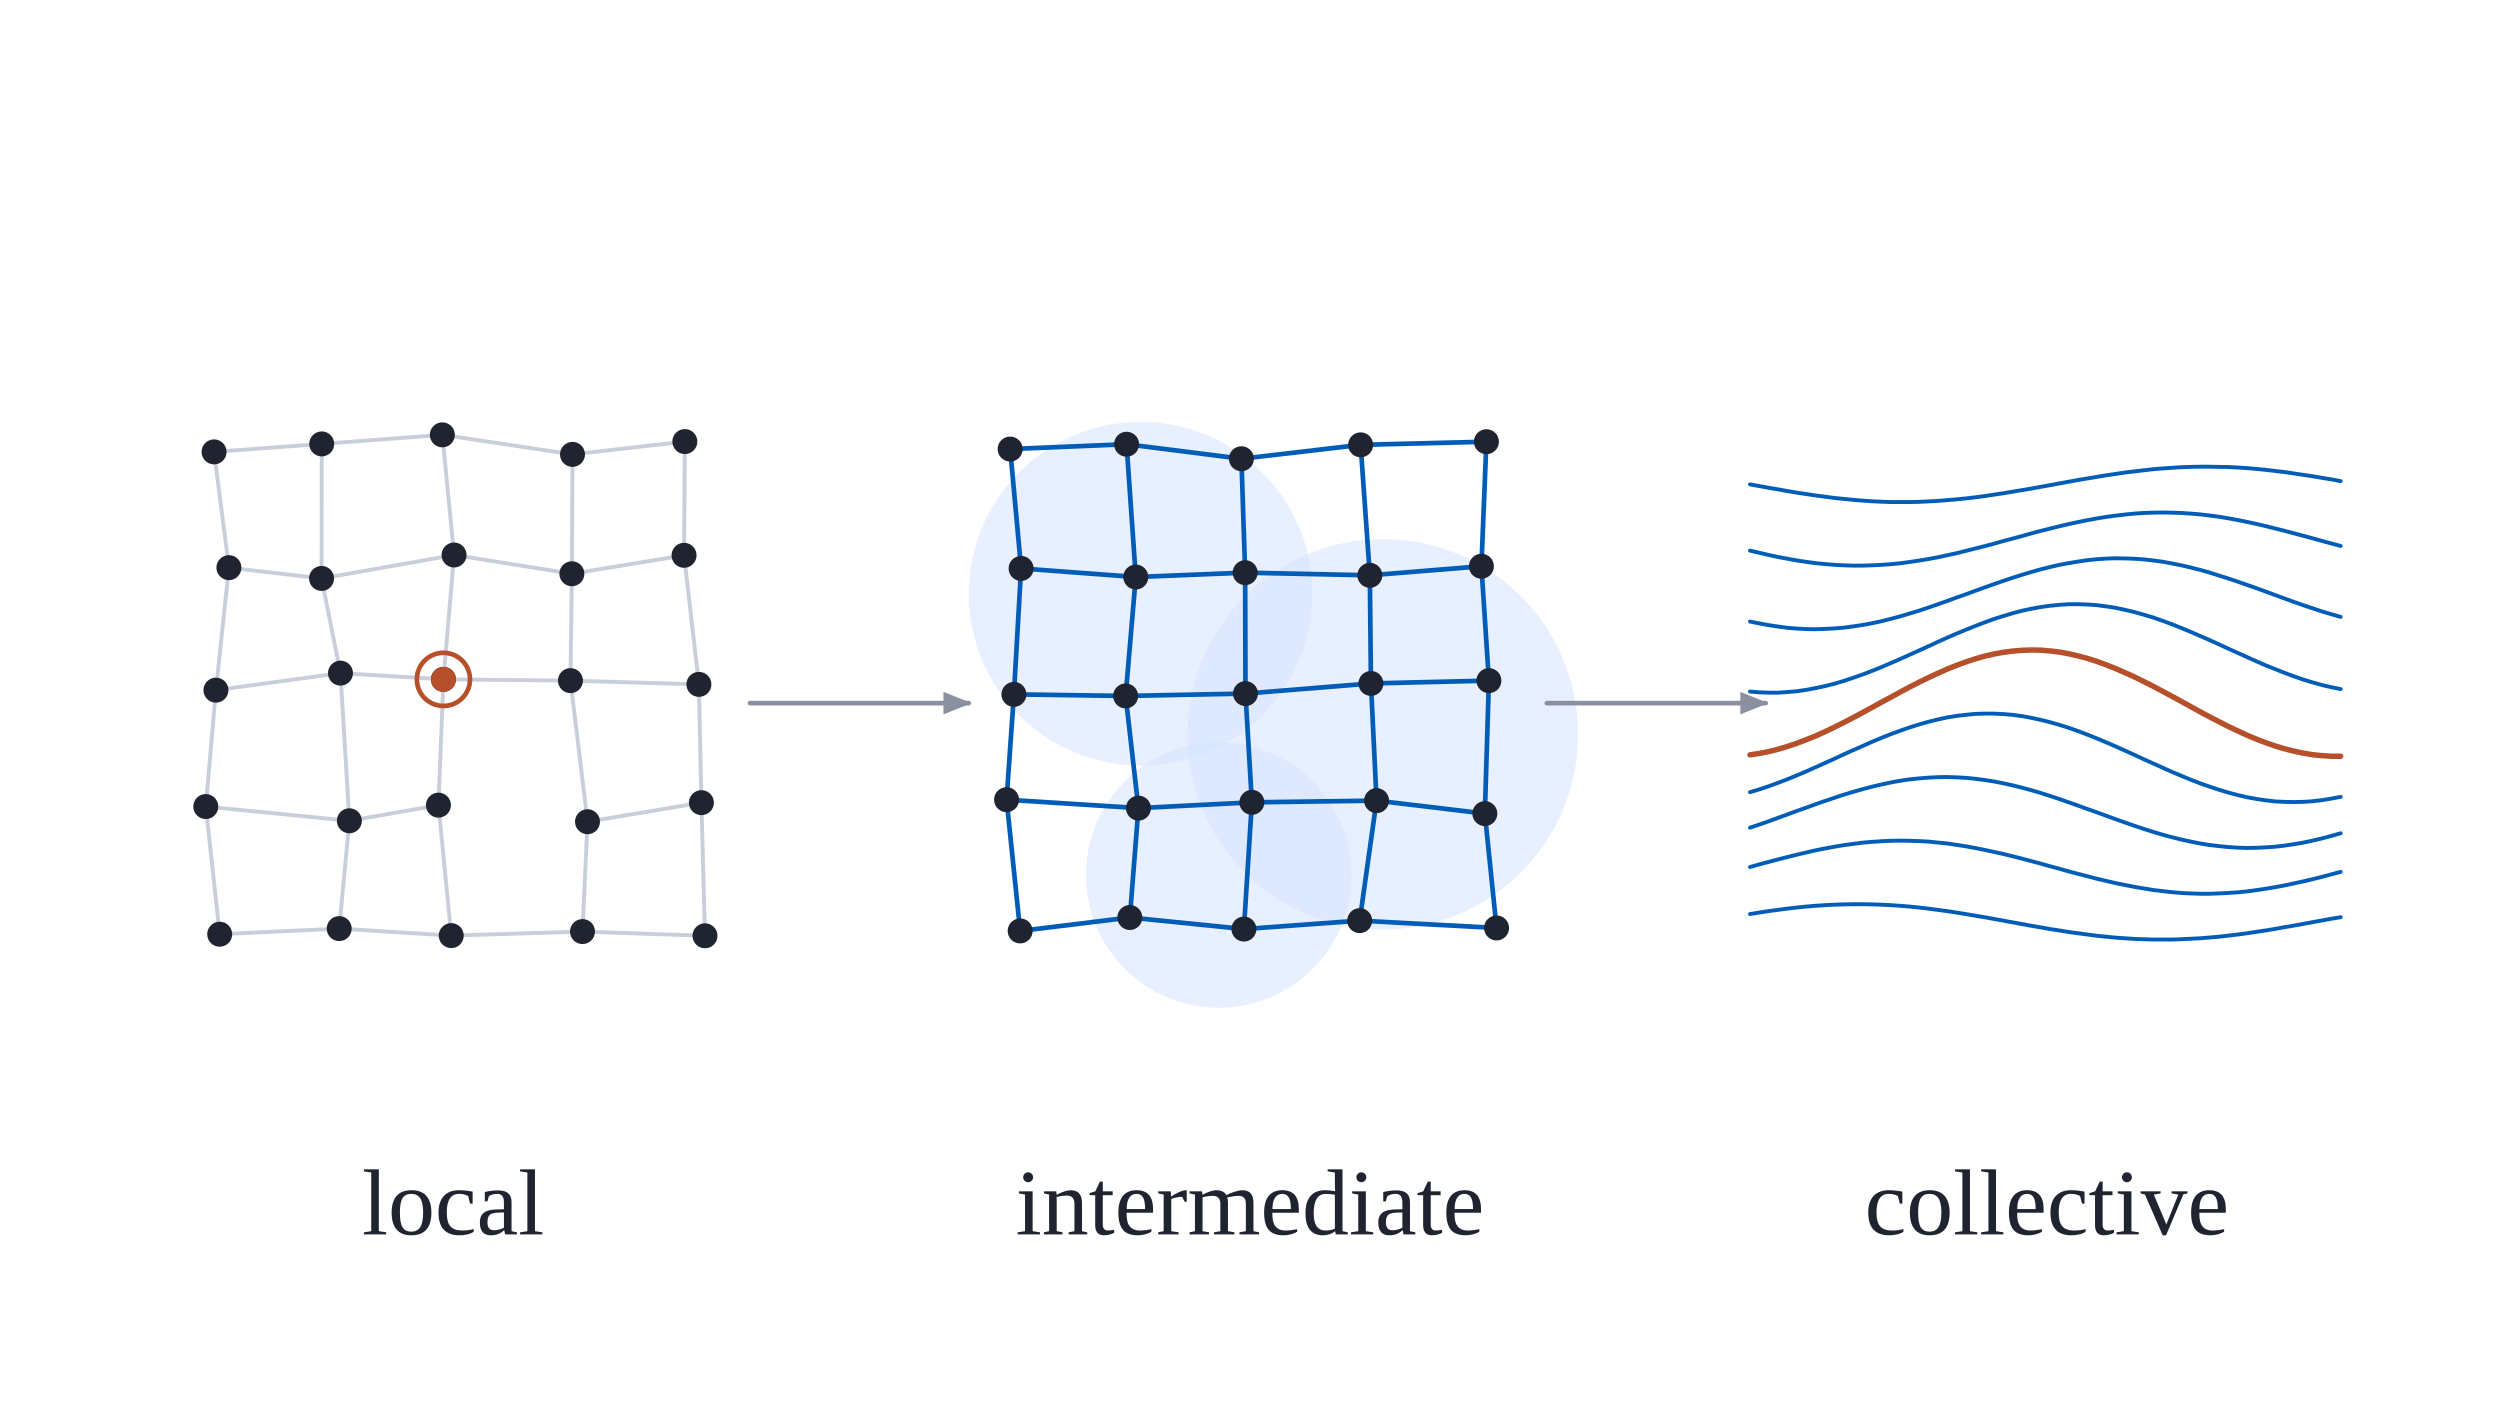
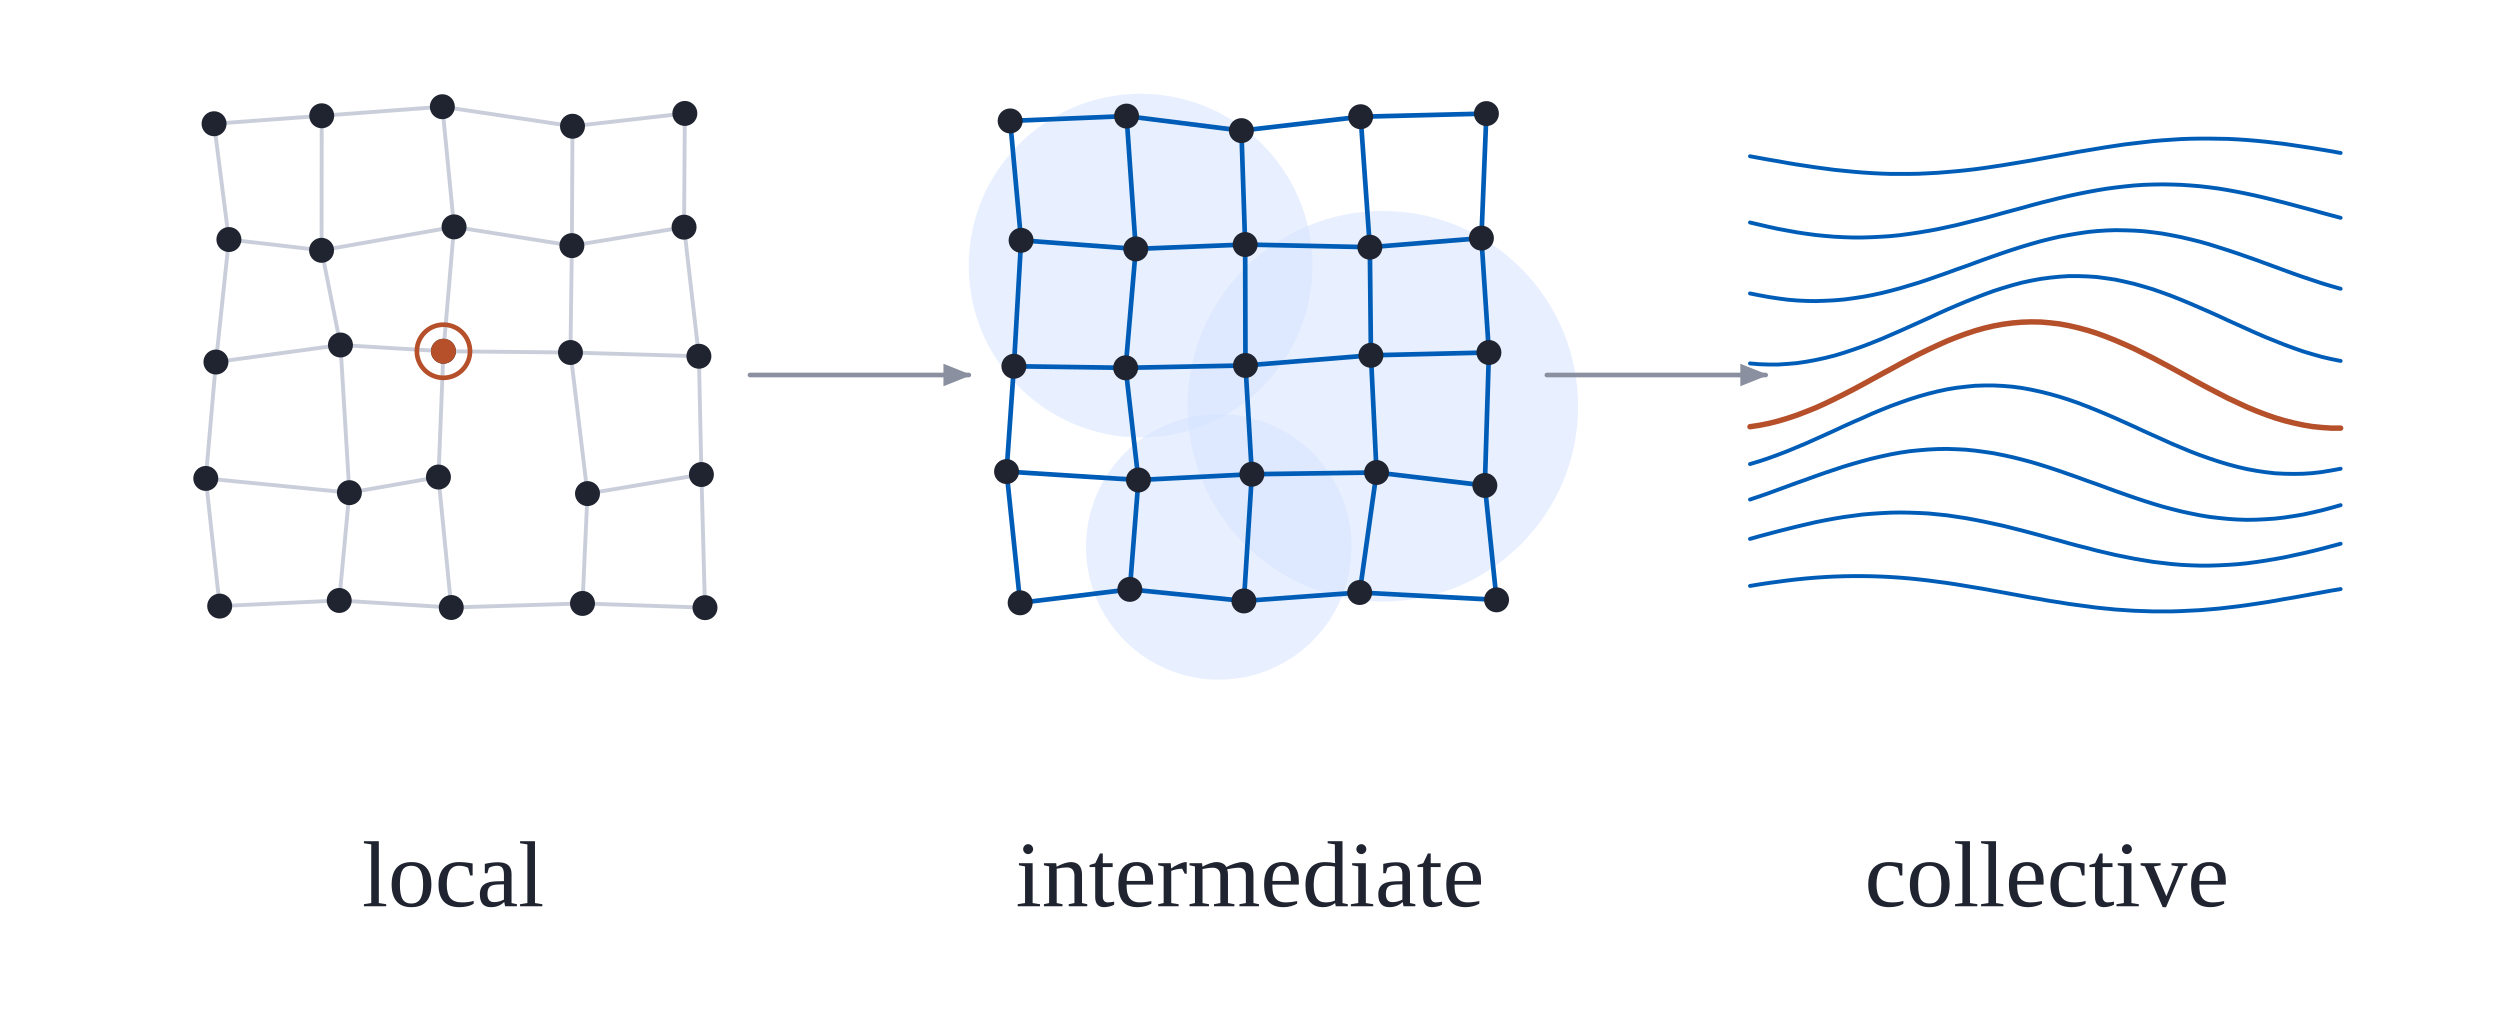
- <svg class="mv-fig" viewBox="0 0 1600 900" role="img" aria-label="Local structure, intermediate-scale domains and collective response">
+ <svg class="mv-fig" viewBox="0 210 1600 653" role="img" aria-label="Local structure, intermediate-scale domains and collective response">
  <defs>
    <marker id="join-mi" viewBox="0 0 10 10" refX="9" refY="5" markerUnits="userSpaceOnUse" markerWidth="18" markerHeight="18" orient="auto">
      <path d="M0 1L10 5L0 9z" style="fill:var(--m-on-surface,#1f2430)" />
    </marker>
    <marker id="join-mb" viewBox="0 0 10 10" refX="9" refY="5" markerUnits="userSpaceOnUse" markerWidth="18" markerHeight="18" orient="auto">
      <path d="M0 1L10 5L0 9z" style="fill:var(--m-primary,#005db7)" />
    </marker>
    <marker id="join-mr" viewBox="0 0 10 10" refX="9" refY="5" markerUnits="userSpaceOnUse" markerWidth="18" markerHeight="18" orient="auto">
      <path d="M0 1L10 5L0 9z" style="fill:var(--fig-accent,#b5502a)" />
    </marker>
    <marker id="join-mg" viewBox="0 0 10 10" refX="9" refY="5" markerUnits="userSpaceOnUse" markerWidth="18" markerHeight="18" orient="auto">
      <path d="M0 1L10 5L0 9z" style="fill:var(--m-outline,#8a90a0)" />
    </marker>
  </defs>
  <line x1="137.0" y1="289.2" x2="146.5" y2="363.3" stroke-width="2.5" stroke-linecap="round" style="stroke:var(--fig-line,#c9ceda)" />
  <line x1="137.0" y1="289.2" x2="205.9" y2="284.1" stroke-width="2.5" stroke-linecap="round" style="stroke:var(--fig-line,#c9ceda)" />
  <line x1="146.5" y1="363.3" x2="138.2" y2="441.7" stroke-width="2.5" stroke-linecap="round" style="stroke:var(--fig-line,#c9ceda)" />
  <line x1="146.5" y1="363.3" x2="205.8" y2="370.2" stroke-width="2.5" stroke-linecap="round" style="stroke:var(--fig-line,#c9ceda)" />
  <line x1="138.2" y1="441.7" x2="131.7" y2="516.2" stroke-width="2.5" stroke-linecap="round" style="stroke:var(--fig-line,#c9ceda)" />
  <line x1="138.2" y1="441.7" x2="217.9" y2="430.8" stroke-width="2.5" stroke-linecap="round" style="stroke:var(--fig-line,#c9ceda)" />
  <line x1="131.7" y1="516.2" x2="140.6" y2="597.9" stroke-width="2.5" stroke-linecap="round" style="stroke:var(--fig-line,#c9ceda)" />
  <line x1="131.7" y1="516.2" x2="223.6" y2="525.3" stroke-width="2.5" stroke-linecap="round" style="stroke:var(--fig-line,#c9ceda)" />
  <line x1="140.6" y1="597.9" x2="217.1" y2="594.3" stroke-width="2.5" stroke-linecap="round" style="stroke:var(--fig-line,#c9ceda)" />
  <line x1="205.9" y1="284.1" x2="205.8" y2="370.2" stroke-width="2.5" stroke-linecap="round" style="stroke:var(--fig-line,#c9ceda)" />
  <line x1="205.9" y1="284.1" x2="283.1" y2="278.3" stroke-width="2.5" stroke-linecap="round" style="stroke:var(--fig-line,#c9ceda)" />
  <line x1="205.8" y1="370.2" x2="217.9" y2="430.8" stroke-width="2.5" stroke-linecap="round" style="stroke:var(--fig-line,#c9ceda)" />
  <line x1="205.8" y1="370.2" x2="290.6" y2="355.2" stroke-width="2.5" stroke-linecap="round" style="stroke:var(--fig-line,#c9ceda)" />
  <line x1="217.9" y1="430.8" x2="223.6" y2="525.3" stroke-width="2.5" stroke-linecap="round" style="stroke:var(--fig-line,#c9ceda)" />
  <line x1="217.9" y1="430.8" x2="283.8" y2="434.8" stroke-width="2.5" stroke-linecap="round" style="stroke:var(--fig-line,#c9ceda)" />
  <line x1="223.6" y1="525.3" x2="217.1" y2="594.3" stroke-width="2.5" stroke-linecap="round" style="stroke:var(--fig-line,#c9ceda)" />
  <line x1="223.6" y1="525.3" x2="280.6" y2="515.3" stroke-width="2.5" stroke-linecap="round" style="stroke:var(--fig-line,#c9ceda)" />
  <line x1="217.1" y1="594.3" x2="288.8" y2="598.8" stroke-width="2.5" stroke-linecap="round" style="stroke:var(--fig-line,#c9ceda)" />
  <line x1="283.1" y1="278.3" x2="290.6" y2="355.2" stroke-width="2.5" stroke-linecap="round" style="stroke:var(--fig-line,#c9ceda)" />
  <line x1="283.1" y1="278.3" x2="366.4" y2="290.8" stroke-width="2.5" stroke-linecap="round" style="stroke:var(--fig-line,#c9ceda)" />
  <line x1="290.6" y1="355.2" x2="283.8" y2="434.8" stroke-width="2.5" stroke-linecap="round" style="stroke:var(--fig-line,#c9ceda)" />
  <line x1="290.6" y1="355.2" x2="366.0" y2="367.2" stroke-width="2.5" stroke-linecap="round" style="stroke:var(--fig-line,#c9ceda)" />
  <line x1="283.8" y1="434.8" x2="280.6" y2="515.3" stroke-width="2.5" stroke-linecap="round" style="stroke:var(--fig-line,#c9ceda)" />
  <line x1="283.8" y1="434.8" x2="365.1" y2="435.6" stroke-width="2.5" stroke-linecap="round" style="stroke:var(--fig-line,#c9ceda)" />
  <line x1="280.6" y1="515.3" x2="288.8" y2="598.8" stroke-width="2.5" stroke-linecap="round" style="stroke:var(--fig-line,#c9ceda)" />
  <line x1="288.8" y1="598.8" x2="372.8" y2="596.2" stroke-width="2.5" stroke-linecap="round" style="stroke:var(--fig-line,#c9ceda)" />
  <line x1="366.4" y1="290.8" x2="366.0" y2="367.2" stroke-width="2.5" stroke-linecap="round" style="stroke:var(--fig-line,#c9ceda)" />
  <line x1="366.4" y1="290.8" x2="438.3" y2="282.6" stroke-width="2.5" stroke-linecap="round" style="stroke:var(--fig-line,#c9ceda)" />
  <line x1="366.0" y1="367.2" x2="365.1" y2="435.6" stroke-width="2.5" stroke-linecap="round" style="stroke:var(--fig-line,#c9ceda)" />
  <line x1="366.0" y1="367.2" x2="437.8" y2="355.4" stroke-width="2.5" stroke-linecap="round" style="stroke:var(--fig-line,#c9ceda)" />
  <line x1="365.1" y1="435.6" x2="376.0" y2="525.9" stroke-width="2.5" stroke-linecap="round" style="stroke:var(--fig-line,#c9ceda)" />
  <line x1="365.1" y1="435.6" x2="447.3" y2="438.0" stroke-width="2.5" stroke-linecap="round" style="stroke:var(--fig-line,#c9ceda)" />
  <line x1="376.0" y1="525.9" x2="372.8" y2="596.2" stroke-width="2.5" stroke-linecap="round" style="stroke:var(--fig-line,#c9ceda)" />
  <line x1="376.0" y1="525.9" x2="448.9" y2="513.7" stroke-width="2.5" stroke-linecap="round" style="stroke:var(--fig-line,#c9ceda)" />
  <line x1="372.8" y1="596.2" x2="451.2" y2="598.9" stroke-width="2.5" stroke-linecap="round" style="stroke:var(--fig-line,#c9ceda)" />
  <line x1="438.3" y1="282.6" x2="437.8" y2="355.4" stroke-width="2.5" stroke-linecap="round" style="stroke:var(--fig-line,#c9ceda)" />
  <line x1="437.8" y1="355.4" x2="447.3" y2="438.0" stroke-width="2.5" stroke-linecap="round" style="stroke:var(--fig-line,#c9ceda)" />
  <line x1="447.3" y1="438.0" x2="448.9" y2="513.7" stroke-width="2.5" stroke-linecap="round" style="stroke:var(--fig-line,#c9ceda)" />
  <line x1="448.9" y1="513.7" x2="451.2" y2="598.9" stroke-width="2.5" stroke-linecap="round" style="stroke:var(--fig-line,#c9ceda)" />
  <circle cx="137.0" cy="289.2" r="8" style="fill:var(--m-on-surface,#1f2430)" />
  <circle cx="146.5" cy="363.3" r="8" style="fill:var(--m-on-surface,#1f2430)" />
  <circle cx="138.2" cy="441.7" r="8" style="fill:var(--m-on-surface,#1f2430)" />
  <circle cx="131.7" cy="516.2" r="8" style="fill:var(--m-on-surface,#1f2430)" />
  <circle cx="140.6" cy="597.9" r="8" style="fill:var(--m-on-surface,#1f2430)" />
  <circle cx="205.9" cy="284.1" r="8" style="fill:var(--m-on-surface,#1f2430)" />
  <circle cx="205.8" cy="370.2" r="8" style="fill:var(--m-on-surface,#1f2430)" />
  <circle cx="217.9" cy="430.8" r="8" style="fill:var(--m-on-surface,#1f2430)" />
  <circle cx="223.6" cy="525.3" r="8" style="fill:var(--m-on-surface,#1f2430)" />
  <circle cx="217.1" cy="594.3" r="8" style="fill:var(--m-on-surface,#1f2430)" />
  <circle cx="283.1" cy="278.3" r="8" style="fill:var(--m-on-surface,#1f2430)" />
  <circle cx="290.6" cy="355.2" r="8" style="fill:var(--m-on-surface,#1f2430)" />
  <circle cx="283.8" cy="434.8" r="8" style="fill:var(--m-on-surface,#1f2430)" />
  <circle cx="280.6" cy="515.3" r="8" style="fill:var(--m-on-surface,#1f2430)" />
  <circle cx="288.8" cy="598.8" r="8" style="fill:var(--m-on-surface,#1f2430)" />
  <circle cx="366.4" cy="290.8" r="8" style="fill:var(--m-on-surface,#1f2430)" />
  <circle cx="366.0" cy="367.2" r="8" style="fill:var(--m-on-surface,#1f2430)" />
  <circle cx="365.1" cy="435.6" r="8" style="fill:var(--m-on-surface,#1f2430)" />
  <circle cx="376.0" cy="525.9" r="8" style="fill:var(--m-on-surface,#1f2430)" />
  <circle cx="372.8" cy="596.2" r="8" style="fill:var(--m-on-surface,#1f2430)" />
  <circle cx="438.3" cy="282.6" r="8" style="fill:var(--m-on-surface,#1f2430)" />
  <circle cx="437.8" cy="355.4" r="8" style="fill:var(--m-on-surface,#1f2430)" />
  <circle cx="447.3" cy="438.0" r="8" style="fill:var(--m-on-surface,#1f2430)" />
  <circle cx="448.9" cy="513.7" r="8" style="fill:var(--m-on-surface,#1f2430)" />
  <circle cx="451.2" cy="598.9" r="8" style="fill:var(--m-on-surface,#1f2430)" />
  <circle cx="283.8" cy="434.8" r="17" fill="none" stroke-width="3" style="stroke:var(--fig-accent,#b5502a)" />
  <circle cx="283.8" cy="434.8" r="8" style="fill:var(--fig-accent,#b5502a)" />
  <circle cx="730.0" cy="380.0" r="110" opacity="0.55" style="fill:var(--fig-pale,#d6e3ff)" />
  <circle cx="885.0" cy="470.0" r="125" opacity="0.55" style="fill:var(--fig-pale,#d6e3ff)" />
  <circle cx="780.0" cy="560.0" r="85" opacity="0.55" style="fill:var(--fig-pale,#d6e3ff)" />
  <line x1="646.5" y1="287.4" x2="653.5" y2="363.8" stroke-width="3" stroke-linecap="round" style="stroke:var(--m-primary,#005db7)" />
  <line x1="646.5" y1="287.4" x2="721.0" y2="284.3" stroke-width="3" stroke-linecap="round" style="stroke:var(--m-primary,#005db7)" />
  <line x1="653.5" y1="363.8" x2="648.9" y2="444.4" stroke-width="3" stroke-linecap="round" style="stroke:var(--m-primary,#005db7)" />
  <line x1="653.5" y1="363.8" x2="726.9" y2="369.3" stroke-width="3" stroke-linecap="round" style="stroke:var(--m-primary,#005db7)" />
  <line x1="648.9" y1="444.4" x2="644.2" y2="511.8" stroke-width="3" stroke-linecap="round" style="stroke:var(--m-primary,#005db7)" />
  <line x1="648.9" y1="444.4" x2="720.4" y2="445.4" stroke-width="3" stroke-linecap="round" style="stroke:var(--m-primary,#005db7)" />
  <line x1="644.2" y1="511.8" x2="652.9" y2="595.8" stroke-width="3" stroke-linecap="round" style="stroke:var(--m-primary,#005db7)" />
  <line x1="644.2" y1="511.8" x2="728.6" y2="517.2" stroke-width="3" stroke-linecap="round" style="stroke:var(--m-primary,#005db7)" />
  <line x1="652.9" y1="595.8" x2="723.1" y2="587.2" stroke-width="3" stroke-linecap="round" style="stroke:var(--m-primary,#005db7)" />
  <line x1="721.0" y1="284.3" x2="726.9" y2="369.3" stroke-width="3" stroke-linecap="round" style="stroke:var(--m-primary,#005db7)" />
  <line x1="721.0" y1="284.3" x2="794.5" y2="293.6" stroke-width="3" stroke-linecap="round" style="stroke:var(--m-primary,#005db7)" />
  <line x1="726.9" y1="369.3" x2="720.4" y2="445.4" stroke-width="3" stroke-linecap="round" style="stroke:var(--m-primary,#005db7)" />
  <line x1="726.9" y1="369.3" x2="796.9" y2="366.5" stroke-width="3" stroke-linecap="round" style="stroke:var(--m-primary,#005db7)" />
  <line x1="720.4" y1="445.4" x2="728.6" y2="517.2" stroke-width="3" stroke-linecap="round" style="stroke:var(--m-primary,#005db7)" />
  <line x1="720.4" y1="445.4" x2="797.1" y2="443.9" stroke-width="3" stroke-linecap="round" style="stroke:var(--m-primary,#005db7)" />
  <line x1="728.6" y1="517.2" x2="723.1" y2="587.2" stroke-width="3" stroke-linecap="round" style="stroke:var(--m-primary,#005db7)" />
  <line x1="728.6" y1="517.2" x2="801.2" y2="513.5" stroke-width="3" stroke-linecap="round" style="stroke:var(--m-primary,#005db7)" />
  <line x1="723.1" y1="587.2" x2="796.1" y2="594.6" stroke-width="3" stroke-linecap="round" style="stroke:var(--m-primary,#005db7)" />
  <line x1="794.5" y1="293.6" x2="796.9" y2="366.5" stroke-width="3" stroke-linecap="round" style="stroke:var(--m-primary,#005db7)" />
  <line x1="794.5" y1="293.6" x2="870.8" y2="284.7" stroke-width="3" stroke-linecap="round" style="stroke:var(--m-primary,#005db7)" />
  <line x1="796.9" y1="366.5" x2="797.1" y2="443.9" stroke-width="3" stroke-linecap="round" style="stroke:var(--m-primary,#005db7)" />
  <line x1="796.9" y1="366.5" x2="876.7" y2="368.2" stroke-width="3" stroke-linecap="round" style="stroke:var(--m-primary,#005db7)" />
  <line x1="797.1" y1="443.9" x2="801.2" y2="513.5" stroke-width="3" stroke-linecap="round" style="stroke:var(--m-primary,#005db7)" />
  <line x1="797.1" y1="443.9" x2="877.4" y2="437.4" stroke-width="3" stroke-linecap="round" style="stroke:var(--m-primary,#005db7)" />
  <line x1="801.2" y1="513.5" x2="796.1" y2="594.6" stroke-width="3" stroke-linecap="round" style="stroke:var(--m-primary,#005db7)" />
  <line x1="801.2" y1="513.5" x2="881.0" y2="512.4" stroke-width="3" stroke-linecap="round" style="stroke:var(--m-primary,#005db7)" />
  <line x1="796.1" y1="594.6" x2="870.2" y2="589.2" stroke-width="3" stroke-linecap="round" style="stroke:var(--m-primary,#005db7)" />
  <line x1="870.8" y1="284.7" x2="876.7" y2="368.2" stroke-width="3" stroke-linecap="round" style="stroke:var(--m-primary,#005db7)" />
  <line x1="870.8" y1="284.7" x2="951.3" y2="282.7" stroke-width="3" stroke-linecap="round" style="stroke:var(--m-primary,#005db7)" />
  <line x1="876.7" y1="368.2" x2="877.4" y2="437.4" stroke-width="3" stroke-linecap="round" style="stroke:var(--m-primary,#005db7)" />
  <line x1="876.7" y1="368.2" x2="948.1" y2="362.4" stroke-width="3" stroke-linecap="round" style="stroke:var(--m-primary,#005db7)" />
  <line x1="877.4" y1="437.4" x2="881.0" y2="512.4" stroke-width="3" stroke-linecap="round" style="stroke:var(--m-primary,#005db7)" />
  <line x1="877.4" y1="437.4" x2="952.9" y2="435.6" stroke-width="3" stroke-linecap="round" style="stroke:var(--m-primary,#005db7)" />
  <line x1="881.0" y1="512.4" x2="870.2" y2="589.2" stroke-width="3" stroke-linecap="round" style="stroke:var(--m-primary,#005db7)" />
  <line x1="881.0" y1="512.4" x2="950.3" y2="520.7" stroke-width="3" stroke-linecap="round" style="stroke:var(--m-primary,#005db7)" />
  <line x1="870.2" y1="589.2" x2="957.8" y2="593.9" stroke-width="3" stroke-linecap="round" style="stroke:var(--m-primary,#005db7)" />
  <line x1="951.3" y1="282.7" x2="948.1" y2="362.4" stroke-width="3" stroke-linecap="round" style="stroke:var(--m-primary,#005db7)" />
  <line x1="948.1" y1="362.4" x2="952.9" y2="435.6" stroke-width="3" stroke-linecap="round" style="stroke:var(--m-primary,#005db7)" />
  <line x1="952.9" y1="435.6" x2="950.3" y2="520.7" stroke-width="3" stroke-linecap="round" style="stroke:var(--m-primary,#005db7)" />
  <line x1="950.3" y1="520.7" x2="957.8" y2="593.9" stroke-width="3" stroke-linecap="round" style="stroke:var(--m-primary,#005db7)" />
  <circle cx="646.5" cy="287.4" r="8" style="fill:var(--m-on-surface,#1f2430)" />
  <circle cx="653.5" cy="363.8" r="8" style="fill:var(--m-on-surface,#1f2430)" />
  <circle cx="648.9" cy="444.4" r="8" style="fill:var(--m-on-surface,#1f2430)" />
  <circle cx="644.2" cy="511.8" r="8" style="fill:var(--m-on-surface,#1f2430)" />
  <circle cx="652.9" cy="595.8" r="8" style="fill:var(--m-on-surface,#1f2430)" />
  <circle cx="721.0" cy="284.3" r="8" style="fill:var(--m-on-surface,#1f2430)" />
  <circle cx="726.9" cy="369.3" r="8" style="fill:var(--m-on-surface,#1f2430)" />
  <circle cx="720.4" cy="445.4" r="8" style="fill:var(--m-on-surface,#1f2430)" />
  <circle cx="728.6" cy="517.2" r="8" style="fill:var(--m-on-surface,#1f2430)" />
  <circle cx="723.1" cy="587.2" r="8" style="fill:var(--m-on-surface,#1f2430)" />
  <circle cx="794.5" cy="293.6" r="8" style="fill:var(--m-on-surface,#1f2430)" />
  <circle cx="796.9" cy="366.5" r="8" style="fill:var(--m-on-surface,#1f2430)" />
  <circle cx="797.1" cy="443.9" r="8" style="fill:var(--m-on-surface,#1f2430)" />
  <circle cx="801.2" cy="513.5" r="8" style="fill:var(--m-on-surface,#1f2430)" />
  <circle cx="796.1" cy="594.6" r="8" style="fill:var(--m-on-surface,#1f2430)" />
  <circle cx="870.8" cy="284.7" r="8" style="fill:var(--m-on-surface,#1f2430)" />
  <circle cx="876.7" cy="368.2" r="8" style="fill:var(--m-on-surface,#1f2430)" />
  <circle cx="877.4" cy="437.4" r="8" style="fill:var(--m-on-surface,#1f2430)" />
  <circle cx="881.0" cy="512.4" r="8" style="fill:var(--m-on-surface,#1f2430)" />
  <circle cx="870.2" cy="589.2" r="8" style="fill:var(--m-on-surface,#1f2430)" />
  <circle cx="951.3" cy="282.7" r="8" style="fill:var(--m-on-surface,#1f2430)" />
  <circle cx="948.1" cy="362.4" r="8" style="fill:var(--m-on-surface,#1f2430)" />
  <circle cx="952.9" cy="435.6" r="8" style="fill:var(--m-on-surface,#1f2430)" />
  <circle cx="950.3" cy="520.7" r="8" style="fill:var(--m-on-surface,#1f2430)" />
  <circle cx="957.8" cy="593.9" r="8" style="fill:var(--m-on-surface,#1f2430)" />
  <polyline points="1120.0,310.0 1126.0,311.1 1132.0,312.2 1138.0,313.2 1144.0,314.3 1150.0,315.3 1156.0,316.2 1162.0,317.1 1168.0,317.9 1174.0,318.7 1180.0,319.3 1186.0,319.9 1192.0,320.4 1198.0,320.8 1204.0,321.1 1210.0,321.3 1216.0,321.3 1222.0,321.3 1228.0,321.2 1234.0,320.9 1240.0,320.6 1246.0,320.1 1252.0,319.6 1258.0,319.0 1264.0,318.3 1270.0,317.5 1276.0,316.6 1282.0,315.7 1288.0,314.7 1294.0,313.7 1300.0,312.7 1306.0,311.6 1312.0,310.5 1318.0,309.4 1324.0,308.3 1330.0,307.2 1336.0,306.2 1342.0,305.2 1348.0,304.2 1354.0,303.3 1360.0,302.4 1366.0,301.7 1372.0,301.0 1378.0,300.3 1384.0,299.8 1390.0,299.4 1396.0,299.0 1402.0,298.8 1408.0,298.7 1414.0,298.7 1420.0,298.8 1426.0,298.9 1432.0,299.2 1438.0,299.6 1444.0,300.1 1450.0,300.7 1456.0,301.4 1462.0,302.1 1468.0,303.0 1474.0,303.9 1480.0,304.8 1486.0,305.8 1492.0,306.8 1498.0,307.9" fill="none" stroke-width="2.5" stroke-linejoin="round" stroke-linecap="round" style="stroke:var(--m-primary,#005db7)" />
  <polyline points="1120.0,352.4 1126.0,353.8 1132.0,355.2 1138.0,356.5 1144.0,357.6 1150.0,358.7 1156.0,359.6 1162.0,360.4 1168.0,361.0 1174.0,361.5 1180.0,361.8 1186.0,362.0 1192.0,362.0 1198.0,361.8 1204.0,361.5 1210.0,361.1 1216.0,360.5 1222.0,359.7 1228.0,358.8 1234.0,357.8 1240.0,356.7 1246.0,355.4 1252.0,354.1 1258.0,352.6 1264.0,351.1 1270.0,349.6 1276.0,348.0 1282.0,346.3 1288.0,344.7 1294.0,343.1 1300.0,341.4 1306.0,339.8 1312.0,338.3 1318.0,336.8 1324.0,335.4 1330.0,334.1 1336.0,332.9 1342.0,331.8 1348.0,330.8 1354.0,330.0 1360.0,329.3 1366.0,328.7 1372.0,328.3 1378.0,328.1 1384.0,328.0 1390.0,328.1 1396.0,328.3 1402.0,328.7 1408.0,329.2 1414.0,329.9 1420.0,330.7 1426.0,331.7 1432.0,332.8 1438.0,334.0 1444.0,335.3 1450.0,336.7 1456.0,338.2 1462.0,339.7 1468.0,341.3 1474.0,342.9 1480.0,344.5 1486.0,346.2 1492.0,347.8 1498.0,349.4" fill="none" stroke-width="2.5" stroke-linejoin="round" stroke-linecap="round" style="stroke:var(--m-primary,#005db7)" />
  <polyline points="1120.0,397.8 1126.0,399.0 1132.0,400.1 1138.0,401.0 1144.0,401.8 1150.0,402.3 1156.0,402.6 1162.0,402.7 1168.0,402.5 1174.0,402.2 1180.0,401.7 1186.0,400.9 1192.0,400.0 1198.0,398.9 1204.0,397.6 1210.0,396.1 1216.0,394.5 1222.0,392.7 1228.0,390.9 1234.0,388.9 1240.0,386.8 1246.0,384.7 1252.0,382.5 1258.0,380.4 1264.0,378.2 1270.0,376.0 1276.0,373.9 1282.0,371.8 1288.0,369.8 1294.0,367.9 1300.0,366.1 1306.0,364.4 1312.0,362.9 1318.0,361.5 1324.0,360.4 1330.0,359.4 1336.0,358.5 1342.0,357.9 1348.0,357.5 1354.0,357.3 1360.0,357.4 1366.0,357.6 1372.0,358.0 1378.0,358.7 1384.0,359.5 1390.0,360.6 1396.0,361.8 1402.0,363.2 1408.0,364.7 1414.0,366.4 1420.0,368.3 1426.0,370.2 1432.0,372.2 1438.0,374.3 1444.0,376.4 1450.0,378.6 1456.0,380.8 1462.0,383.0 1468.0,385.2 1474.0,387.3 1480.0,389.3 1486.0,391.3 1492.0,393.1 1498.0,394.8" fill="none" stroke-width="2.5" stroke-linejoin="round" stroke-linecap="round" style="stroke:var(--m-primary,#005db7)" />
  <polyline points="1120.0,442.6 1126.0,443.1 1132.0,443.3 1138.0,443.3 1144.0,442.9 1150.0,442.4 1156.0,441.5 1162.0,440.4 1168.0,439.1 1174.0,437.6 1180.0,435.8 1186.0,433.8 1192.0,431.7 1198.0,429.4 1204.0,427.0 1210.0,424.4 1216.0,421.8 1222.0,419.1 1228.0,416.4 1234.0,413.7 1240.0,410.9 1246.0,408.2 1252.0,405.6 1258.0,403.1 1264.0,400.7 1270.0,398.4 1276.0,396.2 1282.0,394.3 1288.0,392.5 1294.0,390.9 1300.0,389.6 1306.0,388.5 1312.0,387.7 1318.0,387.1 1324.0,386.7 1330.0,386.7 1336.0,386.9 1342.0,387.3 1348.0,388.1 1354.0,389.0 1360.0,390.3 1366.0,391.7 1372.0,393.4 1378.0,395.2 1384.0,397.3 1390.0,399.5 1396.0,401.9 1402.0,404.4 1408.0,407.0 1414.0,409.6 1420.0,412.3 1426.0,415.1 1432.0,417.8 1438.0,420.5 1444.0,423.2 1450.0,425.8 1456.0,428.2 1462.0,430.6 1468.0,432.8 1474.0,434.9 1480.0,436.7 1486.0,438.4 1492.0,439.8 1498.0,441.0" fill="none" stroke-width="2.5" stroke-linejoin="round" stroke-linecap="round" style="stroke:var(--m-primary,#005db7)" />
  <polyline points="1120.0,483.1 1126.0,482.2 1132.0,481.0 1138.0,479.5 1144.0,477.7 1150.0,475.7 1156.0,473.4 1162.0,471.0 1168.0,468.3 1174.0,465.4 1180.0,462.4 1186.0,459.3 1192.0,456.1 1198.0,452.8 1204.0,449.5 1210.0,446.3 1216.0,443.0 1222.0,439.8 1228.0,436.7 1234.0,433.8 1240.0,431.0 1246.0,428.3 1252.0,425.9 1258.0,423.7 1264.0,421.7 1270.0,420.0 1276.0,418.6 1282.0,417.5 1288.0,416.7 1294.0,416.2 1300.0,416.0 1306.0,416.1 1312.0,416.6 1318.0,417.3 1324.0,418.4 1330.0,419.8 1336.0,421.4 1342.0,423.3 1348.0,425.5 1354.0,427.9 1360.0,430.5 1366.0,433.2 1372.0,436.2 1378.0,439.2 1384.0,442.4 1390.0,445.6 1396.0,448.9 1402.0,452.2 1408.0,455.5 1414.0,458.7 1420.0,461.8 1426.0,464.9 1432.0,467.7 1438.0,470.5 1444.0,473.0 1450.0,475.3 1456.0,477.4 1462.0,479.2 1468.0,480.7 1474.0,482.0 1480.0,483.0 1486.0,483.6 1492.0,484.0 1498.0,484.0" fill="none" stroke-width="3.5" stroke-linejoin="round" stroke-linecap="round" style="stroke:var(--fig-accent,#b5502a)" />
  <polyline points="1120.0,507.0 1126.0,505.2 1132.0,503.2 1138.0,501.0 1144.0,498.7 1150.0,496.2 1156.0,493.7 1162.0,491.0 1168.0,488.3 1174.0,485.6 1180.0,482.8 1186.0,480.1 1192.0,477.5 1198.0,474.8 1204.0,472.3 1210.0,469.9 1216.0,467.7 1222.0,465.6 1228.0,463.7 1234.0,462.0 1240.0,460.5 1246.0,459.2 1252.0,458.2 1258.0,457.5 1264.0,456.9 1270.0,456.7 1276.0,456.7 1282.0,457.0 1288.0,457.5 1294.0,458.3 1300.0,459.4 1306.0,460.7 1312.0,462.2 1318.0,463.9 1324.0,465.8 1330.0,467.9 1336.0,470.2 1342.0,472.6 1348.0,475.1 1354.0,477.7 1360.0,480.4 1366.0,483.1 1372.0,485.9 1378.0,488.6 1384.0,491.3 1390.0,494.0 1396.0,496.5 1402.0,499.0 1408.0,501.3 1414.0,503.4 1420.0,505.4 1426.0,507.2 1432.0,508.8 1438.0,510.2 1444.0,511.3 1450.0,512.2 1456.0,512.9 1462.0,513.2 1468.0,513.3 1474.0,513.2 1480.0,512.8 1486.0,512.1 1492.0,511.1 1498.0,510.0" fill="none" stroke-width="2.5" stroke-linejoin="round" stroke-linecap="round" style="stroke:var(--m-primary,#005db7)" />
  <polyline points="1120.0,529.7 1126.0,527.7 1132.0,525.6 1138.0,523.4 1144.0,521.2 1150.0,519.0 1156.0,516.9 1162.0,514.7 1168.0,512.6 1174.0,510.6 1180.0,508.6 1186.0,506.8 1192.0,505.1 1198.0,503.5 1204.0,502.1 1210.0,500.8 1216.0,499.7 1222.0,498.8 1228.0,498.2 1234.0,497.7 1240.0,497.4 1246.0,497.3 1252.0,497.5 1258.0,497.8 1264.0,498.4 1270.0,499.2 1276.0,500.1 1282.0,501.3 1288.0,502.6 1294.0,504.1 1300.0,505.7 1306.0,507.5 1312.0,509.4 1318.0,511.4 1324.0,513.5 1330.0,515.6 1336.0,517.8 1342.0,519.9 1348.0,522.1 1354.0,524.3 1360.0,526.4 1366.0,528.5 1372.0,530.5 1378.0,532.4 1384.0,534.2 1390.0,535.8 1396.0,537.3 1402.0,538.6 1408.0,539.8 1414.0,540.8 1420.0,541.5 1426.0,542.1 1432.0,542.5 1438.0,542.7 1444.0,542.6 1450.0,542.3 1456.0,541.9 1462.0,541.2 1468.0,540.3 1474.0,539.3 1480.0,538.0 1486.0,536.6 1492.0,535.0 1498.0,533.3" fill="none" stroke-width="2.5" stroke-linejoin="round" stroke-linecap="round" style="stroke:var(--m-primary,#005db7)" />
  <polyline points="1120.0,554.9 1126.0,553.2 1132.0,551.6 1138.0,550.0 1144.0,548.5 1150.0,547.0 1156.0,545.6 1162.0,544.2 1168.0,543.0 1174.0,541.9 1180.0,540.9 1186.0,540.1 1192.0,539.3 1198.0,538.8 1204.0,538.4 1210.0,538.1 1216.0,538.0 1222.0,538.1 1228.0,538.3 1234.0,538.6 1240.0,539.2 1246.0,539.8 1252.0,540.7 1258.0,541.6 1264.0,542.7 1270.0,543.9 1276.0,545.2 1282.0,546.5 1288.0,548.0 1294.0,549.5 1300.0,551.1 1306.0,552.7 1312.0,554.4 1318.0,556.0 1324.0,557.7 1330.0,559.3 1336.0,560.8 1342.0,562.4 1348.0,563.8 1354.0,565.2 1360.0,566.4 1366.0,567.6 1372.0,568.6 1378.0,569.6 1384.0,570.3 1390.0,571.0 1396.0,571.5 1402.0,571.8 1408.0,572.0 1414.0,572.0 1420.0,571.8 1426.0,571.5 1432.0,571.1 1438.0,570.5 1444.0,569.7 1450.0,568.8 1456.0,567.8 1462.0,566.7 1468.0,565.4 1474.0,564.1 1480.0,562.7 1486.0,561.2 1492.0,559.6 1498.0,558.0" fill="none" stroke-width="2.5" stroke-linejoin="round" stroke-linecap="round" style="stroke:var(--m-primary,#005db7)" />
  <polyline points="1120.0,585.0 1126.0,584.0 1132.0,583.1 1138.0,582.3 1144.0,581.5 1150.0,580.8 1156.0,580.2 1162.0,579.7 1168.0,579.3 1174.0,579.0 1180.0,578.8 1186.0,578.7 1192.0,578.7 1198.0,578.8 1204.0,579.0 1210.0,579.3 1216.0,579.7 1222.0,580.2 1228.0,580.8 1234.0,581.5 1240.0,582.3 1246.0,583.1 1252.0,584.0 1258.0,585.0 1264.0,586.0 1270.0,587.0 1276.0,588.1 1282.0,589.2 1288.0,590.3 1294.0,591.4 1300.0,592.5 1306.0,593.5 1312.0,594.6 1318.0,595.5 1324.0,596.5 1330.0,597.3 1336.0,598.1 1342.0,598.9 1348.0,599.5 1354.0,600.1 1360.0,600.5 1366.0,600.9 1372.0,601.1 1378.0,601.3 1384.0,601.3 1390.0,601.3 1396.0,601.1 1402.0,600.8 1408.0,600.5 1414.0,600.0 1420.0,599.5 1426.0,598.8 1432.0,598.1 1438.0,597.3 1444.0,596.4 1450.0,595.5 1456.0,594.5 1462.0,593.4 1468.0,592.4 1474.0,591.3 1480.0,590.2 1486.0,589.1 1492.0,588.0 1498.0,587.0" fill="none" stroke-width="2.5" stroke-linejoin="round" stroke-linecap="round" style="stroke:var(--m-primary,#005db7)" />
  <line x1="480.0" y1="450.0" x2="620.0" y2="450.0" stroke-width="3" stroke-linecap="round" marker-end="url(#join-mg)" style="stroke:var(--m-outline,#8a90a0)" />
  <line x1="990.0" y1="450.0" x2="1130.0" y2="450.0" stroke-width="3" stroke-linecap="round" marker-end="url(#join-mg)" style="stroke:var(--m-outline,#8a90a0)" />
  <text x="290" y="790" font-size="60" text-anchor="middle" font-style="normal" style="fill:var(--m-on-surface,#1f2430)">local</text>
  <text x="800" y="790" font-size="60" text-anchor="middle" font-style="normal" style="fill:var(--m-on-surface,#1f2430)">intermediate</text>
  <text x="1310" y="790" font-size="60" text-anchor="middle" font-style="normal" style="fill:var(--m-on-surface,#1f2430)">collective</text>
</svg>
